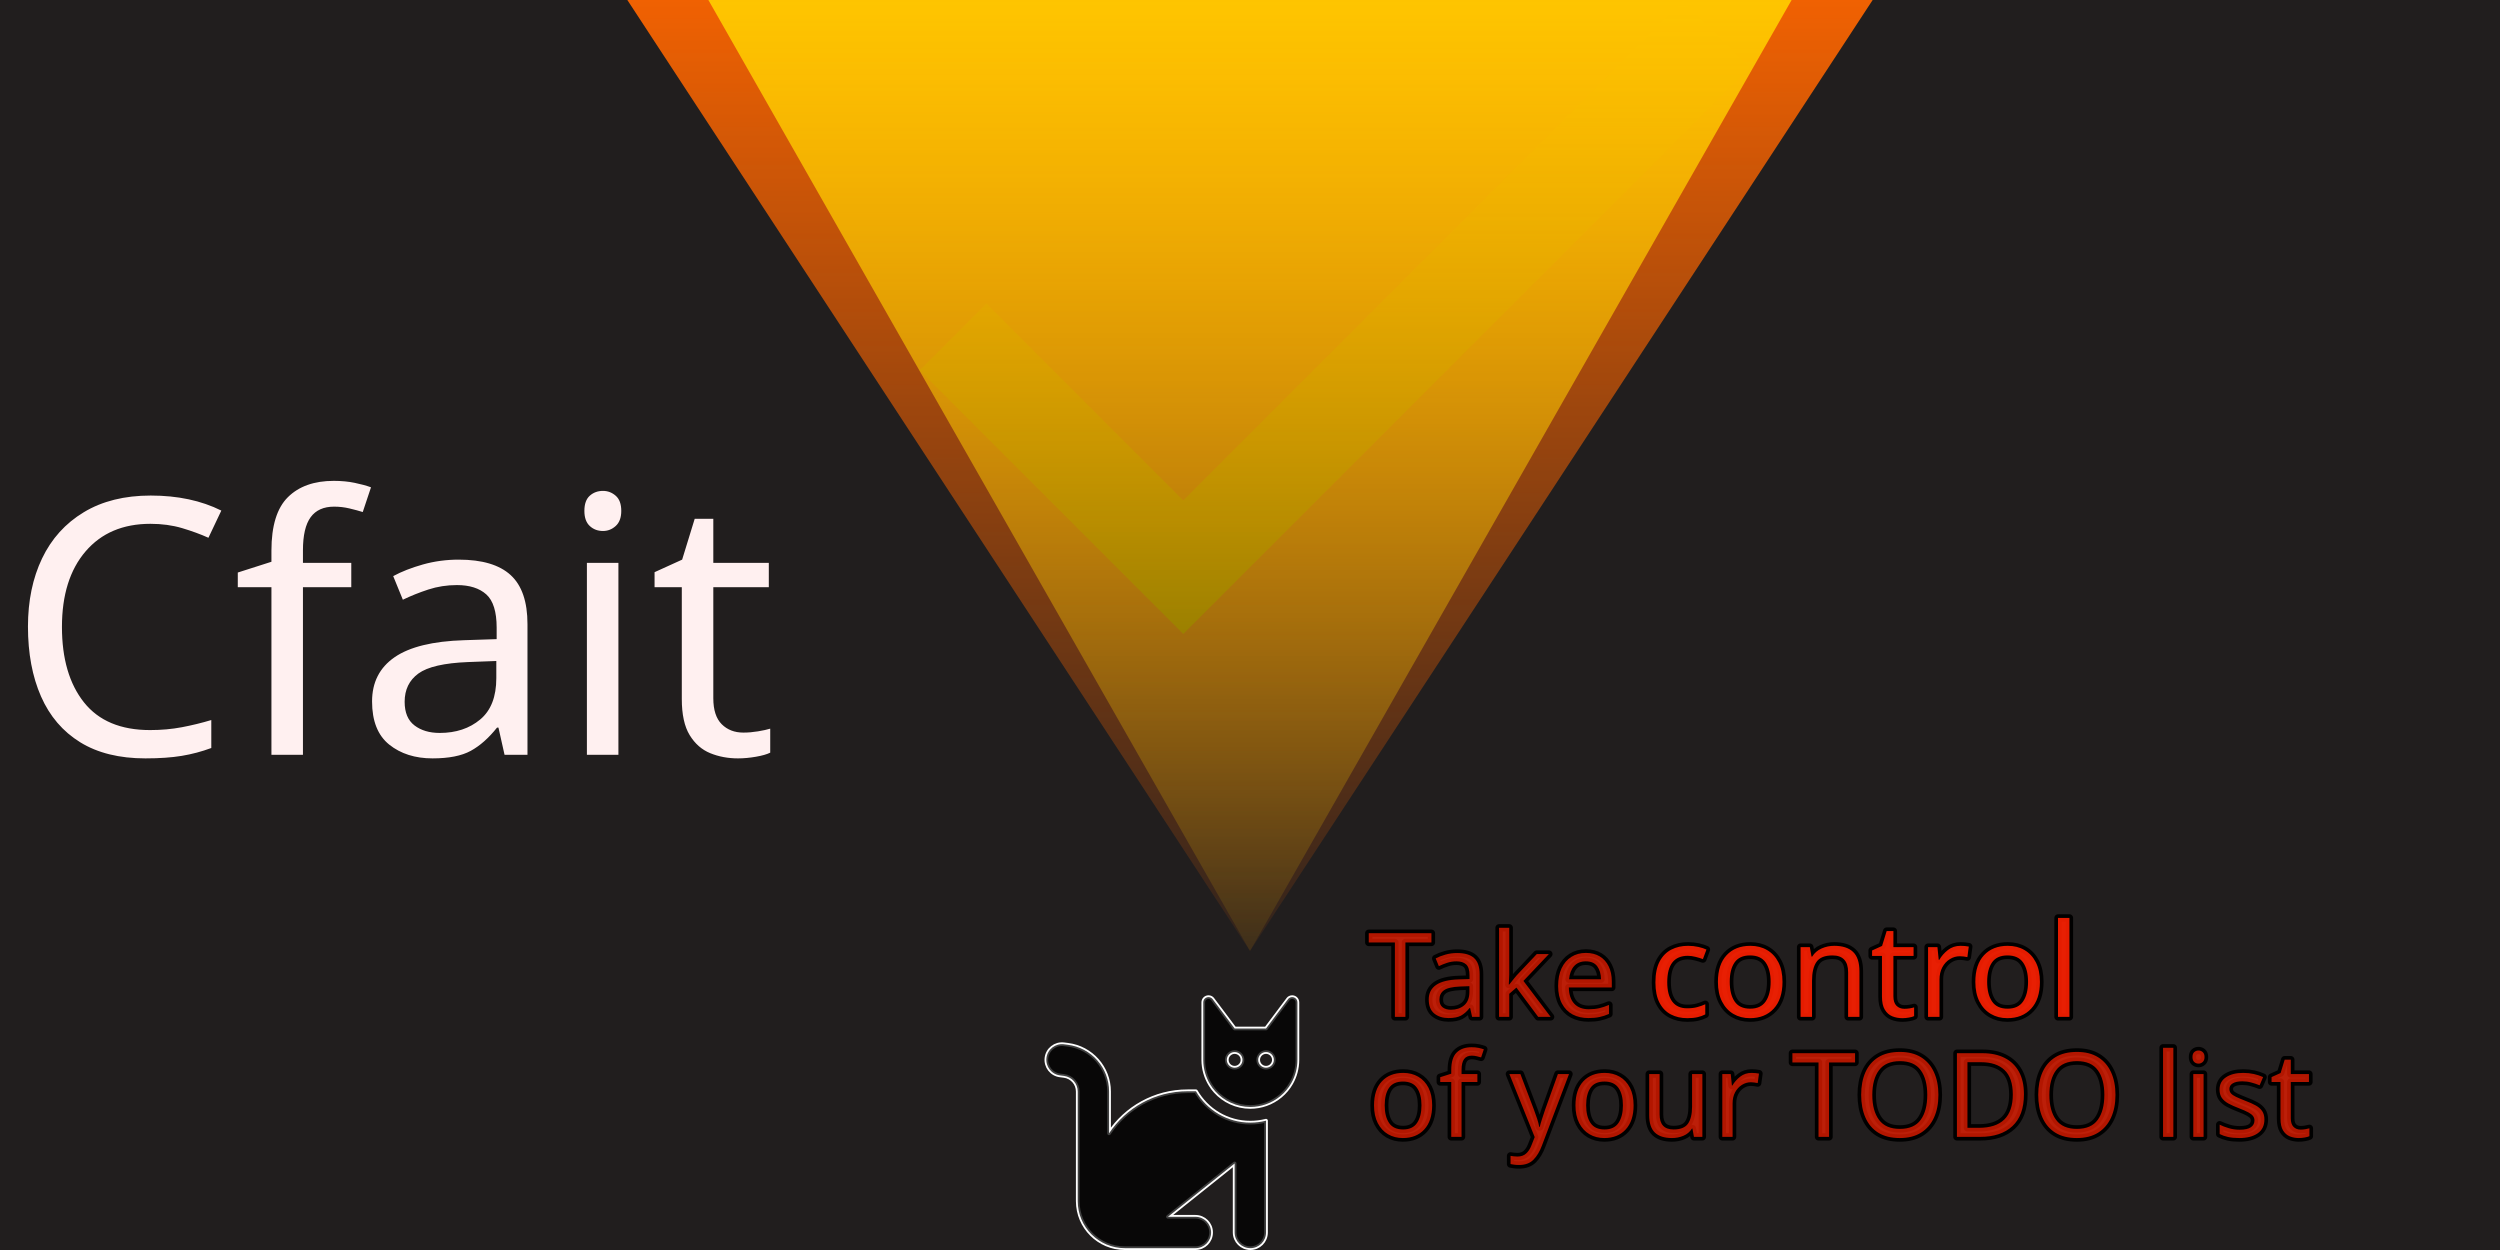
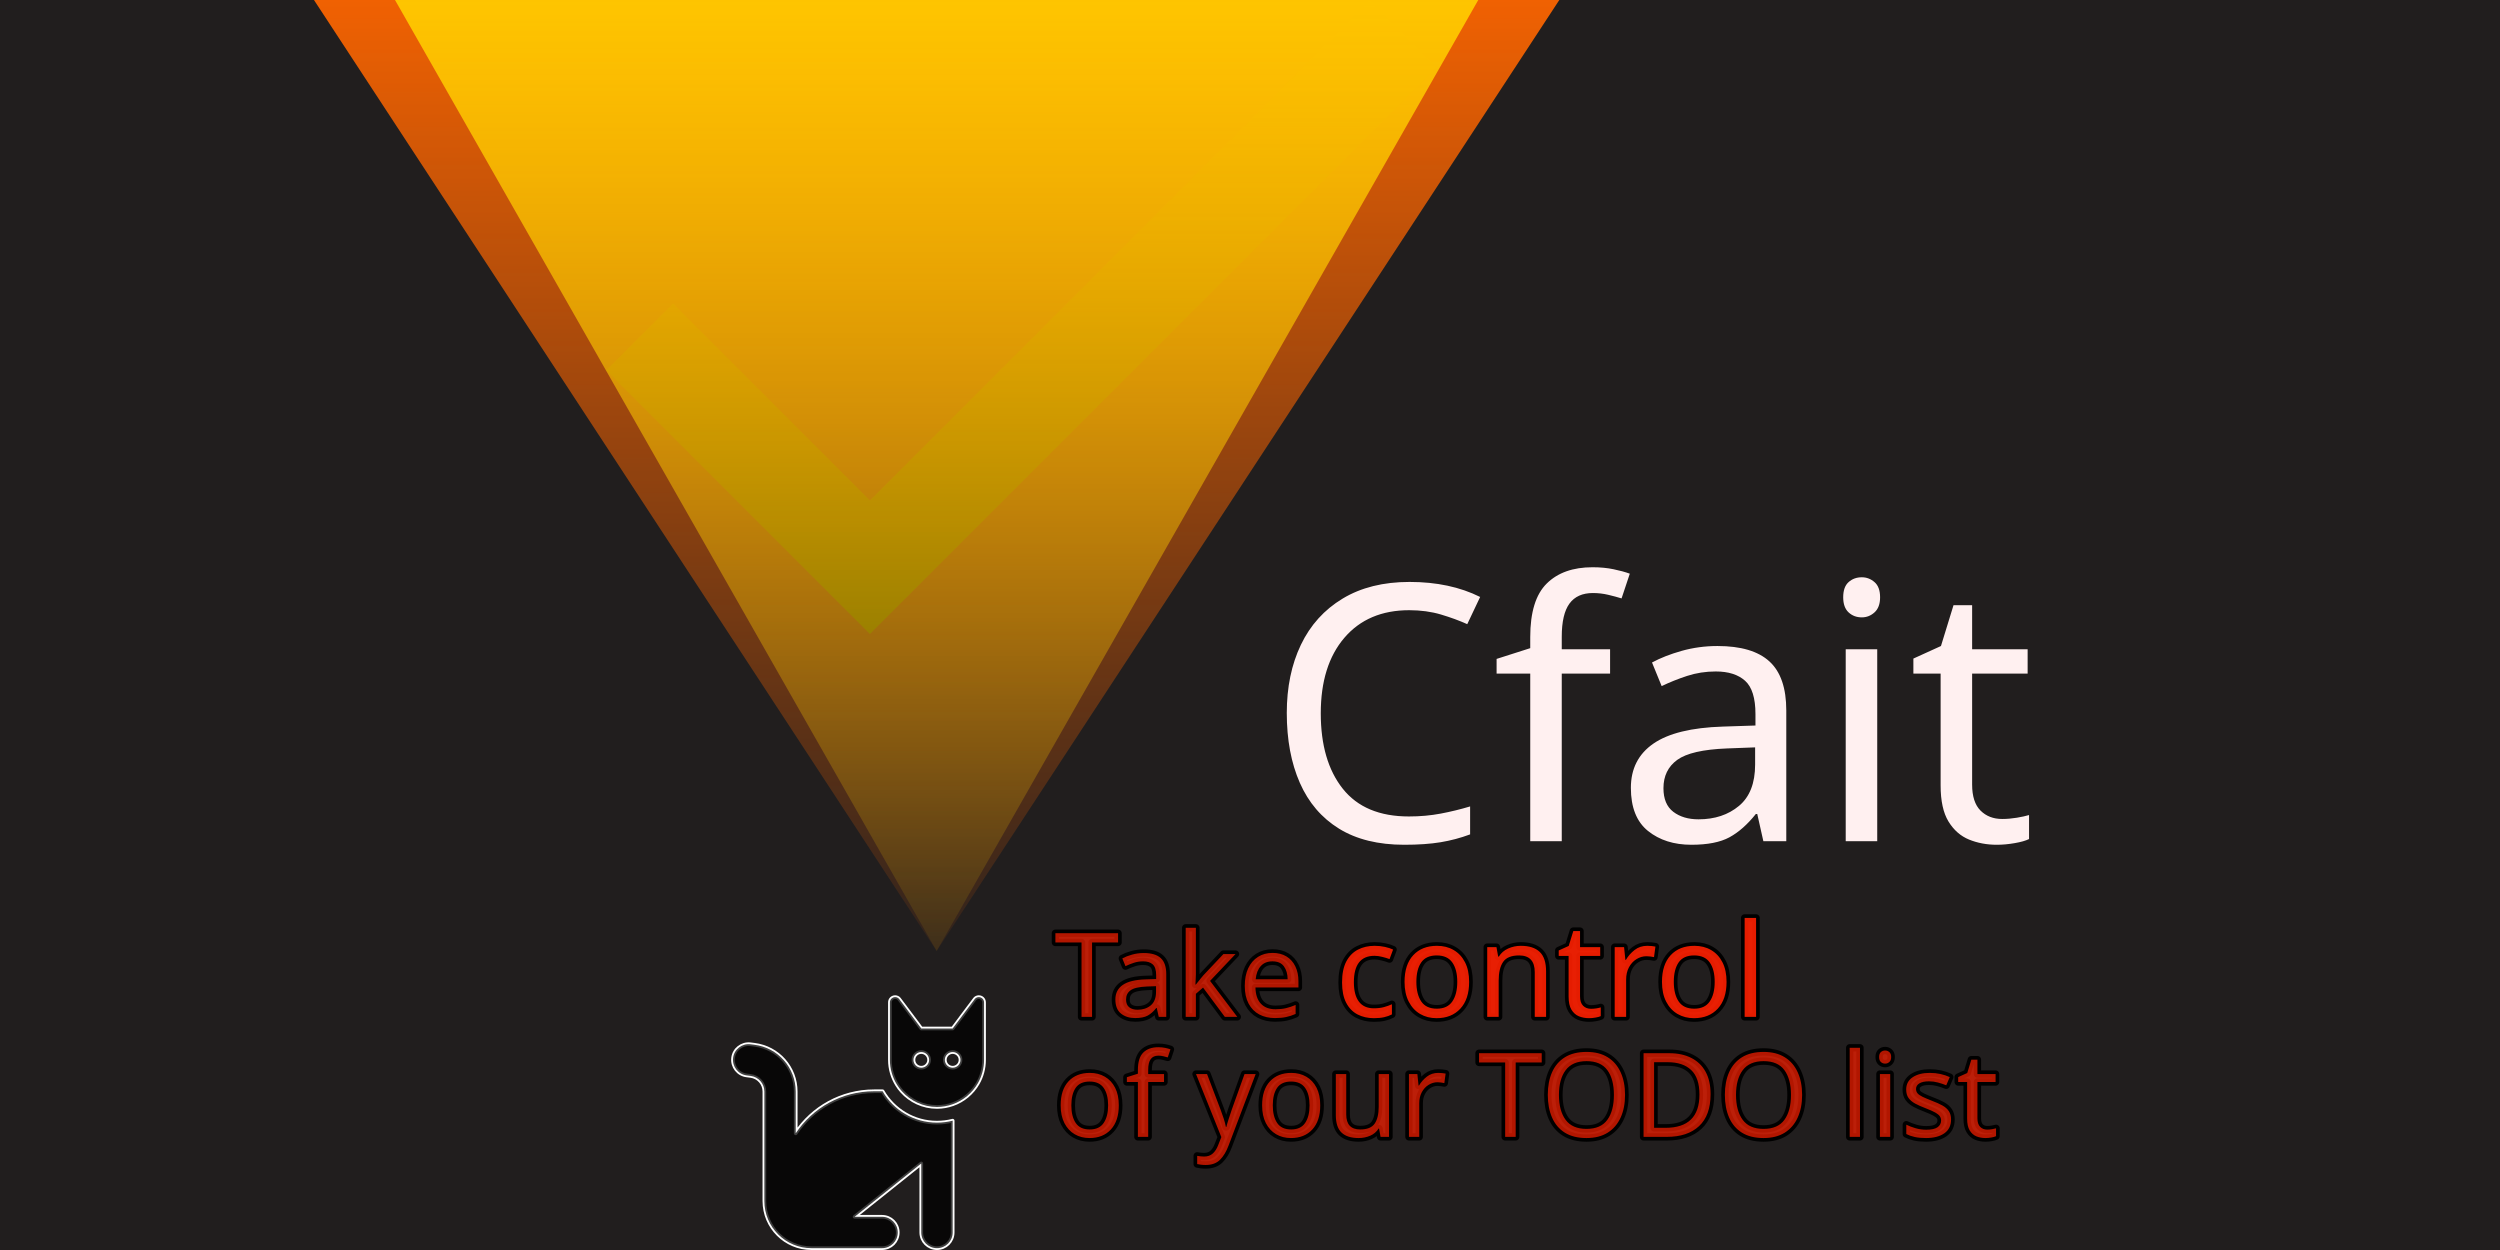
<svg xmlns="http://www.w3.org/2000/svg" xmlns:xlink="http://www.w3.org/1999/xlink" width="1024" height="512" viewBox="0 0 1024 512" version="1.1" id="svg1" xml:space="preserve">
  <defs id="defs1">
    <linearGradient id="swatch36">
      <stop style="stop-color:#000000;stop-opacity:1;" offset="0" id="stop37" />
    </linearGradient>
    <linearGradient id="linearGradient23">
      <stop style="stop-color:#cc3500;stop-opacity:1;" offset="0" id="stop23" />
      <stop style="stop-color:#cc3500;stop-opacity:0;" offset="1" id="stop24" />
    </linearGradient>
    <linearGradient id="swatch74">
      <stop style="stop-color:#008000;stop-opacity:0.887;" offset="0" id="stop74" />
    </linearGradient>
    <linearGradient id="linearGradient71">
      <stop style="stop-color:#ff6600;stop-opacity:1;" offset="0" id="stop71" />
      <stop style="stop-color:#ff6600;stop-opacity:0;" offset="1" id="stop72" />
    </linearGradient>
    <linearGradient id="linearGradient69">
      <stop style="stop-color:#ffcc00;stop-opacity:1;" offset="0" id="stop69" />
      <stop style="stop-color:#ffcc00;stop-opacity:0;" offset="1" id="stop70" />
    </linearGradient>
    <clipPath clipPathUnits="userSpaceOnUse" id="clipPath51">
      <path id="path51" style="stroke-width:0.1;stroke-linecap:square;paint-order:markers fill stroke;stop-color:#000000" d="m 1806.499,-753.523 h 1637.265 v 66.905 H 1806.499 Z" />
    </clipPath>
    <clipPath clipPathUnits="userSpaceOnUse" id="clipPath55">
      <path id="path55" style="stroke-width:0.1;stroke-linecap:square;paint-order:markers fill stroke;stop-color:#000000" d="m 1736.615,-745.573 h 1589.476 v 72.467 H 1736.615 Z" />
    </clipPath>
    <clipPath clipPathUnits="userSpaceOnUse" id="clipPath5">
      <rect style="fill:#000000;stroke:#000000;stroke-width:0;stroke-linejoin:bevel;paint-order:stroke markers fill;stop-color:#000000" id="rect5-4" width="20" height="200" x="530" y="595" />
    </clipPath>
    <clipPath clipPathUnits="userSpaceOnUse" id="clipPath27">
      <rect style="fill:none;stroke:#000000;stroke-width:1;stroke-linecap:butt;stroke-linejoin:bevel;paint-order:stroke markers fill;stop-color:#000000" id="rect28-6" width="46.161" height="39.922" x="86.574" y="420.063" />
    </clipPath>
    <linearGradient id="i" y2="-0.2" gradientUnits="userSpaceOnUse" y1="12.17" x2="25.69" x1="25.68">
      <stop stop-color="#fff" offset="0" id="stop1" />
      <stop stop-opacity="0" stop-color="#fff" offset="1" id="stop2" />
    </linearGradient>
    <linearGradient id="e" x1="25.4" xlink:href="#b" gradientUnits="userSpaceOnUse" y1="3.82" gradientTransform="matrix(1,0,0,0.884,-0.63,0.84)" x2="25.46" y2="9.32" />
    <linearGradient id="h" x1="33.4" xlink:href="#i" gradientUnits="userSpaceOnUse" x2="34.2" y1="36.92" y2="38.1" />
    <linearGradient id="f" xlink:href="#b" gradientUnits="userSpaceOnUse" y1="3.82" gradientTransform="matrix(0.539,0,0,0.512,10.8,-0.58)" x2="0" y2="6.48" />
    <linearGradient id="g" x1="26.1" xlink:href="#i" gradientUnits="userSpaceOnUse" x2="30.81" y1="26.7" y2="42" />
    <linearGradient id="j" y2="37.77" gradientUnits="userSpaceOnUse" y1="40.46" x2="33.66" x1="36">
      <stop stop-color="#7c7c7c" offset="0" id="stop3" />
      <stop stop-color="#b8b8b8" offset="1" id="stop4" />
    </linearGradient>
    <linearGradient id="b">
      <stop stop-color="#97978a" offset="0" id="stop5" />
      <stop stop-color="#c2c2b9" offset=".5" id="stop6" />
      <stop stop-color="#7d7d6f" offset="1" id="stop7" />
    </linearGradient>
    <linearGradient id="n" y2="37.88" gradientUnits="userSpaceOnUse" y1="10.45" x2="33.86" x1="6.11">
      <stop stop-color="#c68827" offset="0" id="stop8" />
      <stop stop-color="#89601f" offset="1" id="stop9" />
    </linearGradient>
    <linearGradient id="k" y2="42.1" gradientUnits="userSpaceOnUse" y1="39.2" x2="39.1" x1="36.81">
      <stop offset="0" id="stop10" />
      <stop stop-opacity="0" offset="1" id="stop11" />
    </linearGradient>
    <linearGradient id="m" y2="39.5" gradientUnits="userSpaceOnUse" y1="18.99" gradientTransform="matrix(1.066,0,0,0.988,-1.56,0.07)" x2="35.79" x1="22.31">
      <stop stop-color="#f0f0ef" offset="0" id="stop12" />
      <stop stop-color="#e8e8e8" offset=".6" id="stop13" />
      <stop stop-color="#fff" offset=".83" id="stop14" />
      <stop stop-color="#d8d8d3" offset="1" id="stop15" />
    </linearGradient>
    <linearGradient id="l" x1="25.4" xlink:href="#b" gradientUnits="userSpaceOnUse" y1="3.82" gradientTransform="matrix(1.053,0,0,1,-1.79,0)" x2="25.46" y2="9.32" />
    <radialGradient id="d" gradientUnits="userSpaceOnUse" cy="45.3" cx="24.65" gradientTransform="matrix(1,0,0,0.111,0,40.3)" r="21">
      <stop stop-color="#646459" offset="0" id="stop16" />
      <stop stop-opacity="0" stop-color="#646459" offset="1" id="stop17" />
    </radialGradient>
    <linearGradient xlink:href="#linearGradient69" id="linearGradient70" x1="256.587" y1="-181.963" x2="256.587" y2="327.514" gradientUnits="userSpaceOnUse" />
    <linearGradient xlink:href="#linearGradient71" id="linearGradient72" x1="256.587" y1="-181.963" x2="256.587" y2="327.514" gradientUnits="userSpaceOnUse" />
    <radialGradient xlink:href="#b" id="radialGradient39" cx="-85.331" cy="274.922" fx="-85.331" fy="274.922" r="165.033" gradientTransform="matrix(1,0,0,0.3334685,25.8871,159.6413)" gradientUnits="userSpaceOnUse" />
  </defs>
-   <g id="layer1" style="display:inline" transform="translate(256)">
-     <rect style="display:inline;fill:#211e1e;fill-opacity:1;stroke:none;stroke-width:1.5;stroke-linecap:round;stroke-linejoin:round;paint-order:stroke markers fill" id="bg" width="1028" height="514" x="-258" y="-1" />
-     <path d="m 230.43,446.981 h 3.434 c 4.439,7.692 12.753,12.854 22.273,12.854 2.209,0 4.378,-0.281 6.427,-0.803 v 0.803 6.427 38.562 c 0,3.555 -2.872,6.427 -6.427,6.427 -3.555,0 -6.427,-2.872 -6.427,-6.427 v -28.278 l -27.314,21.852 h 11.247 c 3.555,0 6.427,2.872 6.427,6.427 0,3.555 -2.872,6.427 -6.427,6.427 H 204.722 c -10.645,0 -19.281,-8.636 -19.281,-19.281 v -44.888 c 0,-3.234 -2.41,-5.985 -5.624,-6.387 l -1.587,-0.201 c -3.535,-0.422 -6.025,-3.635 -5.603,-7.17 0.422,-3.535 3.655,-6.025 7.17,-5.583 l 1.587,0.201 c 9.64,1.205 16.891,9.399 16.891,19.14 v 17.132 c 6.909,-10.383 18.718,-17.232 32.135,-17.232 z m 32.135,5.322 v 0 c -2.008,0.703 -4.178,1.105 -6.427,1.105 -5.704,0 -10.845,-2.49 -14.38,-6.427 v 0 c -0.743,-0.823 -1.406,-1.707 -1.988,-2.651 -1.848,-2.972 -2.912,-6.467 -2.912,-10.203 v 0 -19.281 -4.017 -0.261 c 0,-1.185 0.944,-2.129 2.129,-2.149 h 0.04 c 0.663,0 1.285,0.321 1.687,0.844 v 0.02 l 2.571,3.414 5.463,7.291 0.964,1.285 h 12.854 l 0.964,-1.285 5.463,-7.291 2.571,-3.414 v -0.02 c 0.402,-0.522 1.024,-0.844 1.687,-0.844 h 0.04 c 1.185,0.02 2.129,0.964 2.129,2.149 v 0.261 4.017 19.281 c 0,3.475 -0.924,6.748 -2.531,9.56 -2.269,3.977 -5.945,7.07 -10.323,8.616 z m -9.64,-18.176 c 0,-1.767 -1.446,-3.213 -3.213,-3.213 -1.767,0 -3.213,1.446 -3.213,3.213 0,1.767 1.446,3.213 3.213,3.213 1.767,0 3.213,-1.446 3.213,-3.213 z m 9.64,3.213 c 1.767,0 3.213,-1.446 3.213,-3.213 0,-1.767 -1.446,-3.213 -3.213,-3.213 -1.767,0 -3.213,1.446 -3.213,3.213 0,1.767 1.446,3.213 3.213,3.213 z" id="path1-6" style="display:inline;fill:#000000;fill-opacity:0.751;stroke:#ffffff;stroke-width:1.5;stroke-linecap:round;stroke-linejoin:round;stroke-dasharray:none;stroke-opacity:1;paint-order:stroke markers fill" />
-     <g id="check" transform="matrix(9.667795,0,0,9.667795,54.64252,-107.6999)" style="display:inline;fill:#0e4d00;fill-opacity:1;stroke:#000000;stroke-width:8e-07;stroke-dasharray:none;stroke-opacity:0.606">
+   <rect style="display:inline;fill:#211e1e;fill-opacity:1;stroke:none;stroke-width:1.5;stroke-linecap:round;stroke-linejoin:round;paint-order:stroke markers fill" id="bg" width="1028" height="514" x="-258" y="-1" transform="translate(256)" />
+   <g id="layer1" style="display:inline" transform="translate(231.6469)">
+     <path d="m 126.43,446.981 h 3.434 c 4.439,7.692 12.753,12.854 22.273,12.854 2.209,0 4.378,-0.281 6.427,-0.803 v 0.803 6.427 38.562 c 0,3.555 -2.872,6.427 -6.427,6.427 -3.555,0 -6.427,-2.872 -6.427,-6.427 v -28.278 l -27.314,21.852 h 11.247 c 3.555,0 6.427,2.872 6.427,6.427 0,3.555 -2.872,6.427 -6.427,6.427 H 100.722 c -10.645,0 -19.281,-8.636 -19.281,-19.281 v -44.888 c 0,-3.234 -2.41,-5.985 -5.624,-6.387 l -1.587,-0.201 c -3.535,-0.422 -6.025,-3.635 -5.603,-7.17 0.422,-3.535 3.655,-6.025 7.17,-5.583 l 1.587,0.201 c 9.64,1.205 16.891,9.399 16.891,19.14 v 17.132 c 6.909,-10.383 18.718,-17.232 32.135,-17.232 z m 32.135,5.322 v 0 c -2.008,0.703 -4.178,1.105 -6.427,1.105 -5.704,0 -10.845,-2.49 -14.38,-6.427 v 0 c -0.743,-0.823 -1.406,-1.707 -1.988,-2.651 -1.848,-2.972 -2.912,-6.467 -2.912,-10.203 v 0 -19.281 -4.017 -0.261 c 0,-1.185 0.944,-2.129 2.129,-2.149 h 0.04 c 0.663,0 1.285,0.321 1.687,0.844 v 0.02 l 2.571,3.414 5.463,7.291 0.964,1.285 h 12.854 l 0.964,-1.285 5.463,-7.291 2.571,-3.414 v -0.02 c 0.402,-0.522 1.024,-0.844 1.687,-0.844 h 0.04 c 1.185,0.02 2.129,0.964 2.129,2.149 v 0.261 4.017 19.281 c 0,3.475 -0.924,6.748 -2.531,9.56 -2.269,3.977 -5.945,7.07 -10.323,8.616 z m -9.64,-18.176 c 0,-1.767 -1.446,-3.213 -3.213,-3.213 -1.767,0 -3.213,1.446 -3.213,3.213 0,1.767 1.446,3.213 3.213,3.213 1.767,0 3.213,-1.446 3.213,-3.213 z m 9.64,3.213 c 1.767,0 3.213,-1.446 3.213,-3.213 0,-1.767 -1.446,-3.213 -3.213,-3.213 -1.767,0 -3.213,1.446 -3.213,3.213 0,1.767 1.446,3.213 3.213,3.213 z" id="path1-6" style="display:inline;fill:#000000;fill-opacity:0.751;stroke:#ffffff;stroke-width:1.5;stroke-linecap:round;stroke-linejoin:round;stroke-dasharray:none;stroke-opacity:1;paint-order:stroke markers fill" />
+     <g id="check" transform="matrix(9.667795,0,0,9.667795,-49.35748,-107.6999)" style="display:inline;fill:#0e4d00;fill-opacity:1;stroke:#000000;stroke-width:8e-07;stroke-dasharray:none;stroke-opacity:0.606">
      <path d="M 18,32.34 9.66,24 6.83,26.83 18,38 42,14 39.17,11.17 Z" id="path2-2" style="fill:#0e4d00;fill-opacity:1;stroke:#000000;stroke-width:8e-07;stroke-dasharray:none;stroke-opacity:0.606" />
    </g>
-     <path style="fill:url(#linearGradient72);fill-opacity:1;stroke:#ffcc00;stroke-width:1.1e-07;stroke-linecap:butt;stroke-dasharray:none;stroke-opacity:0.606" id="path66" d="M 256.587,293.386 1.848,-147.835 l 509.478,-1e-5 z" transform="matrix(1.001205,0,0,0.8828514,-0.896057,130.5163)" />
-     <path style="display:inline;fill:url(#linearGradient70);fill-opacity:1;stroke:#ffcc00;stroke-width:1.1e-07;stroke-linecap:butt;stroke-dasharray:none;stroke-opacity:0.606" id="path66-1" d="M 256.587,293.386 1.848,-147.835 l 509.478,-1e-5 z" transform="matrix(0.8708958,0,0,0.8828514,32.53961,130.5163)" />
-     <text xml:space="preserve" style="font-style:normal;font-variant:normal;font-weight:normal;font-stretch:normal;font-size:146.667px;line-height:1;font-family:'Archivo Black';-inkscape-font-specification:'Archivo Black, Normal';font-variant-ligatures:normal;font-variant-caps:normal;font-variant-numeric:normal;font-variant-east-asian:normal;text-align:justify;writing-mode:lr-tb;direction:ltr;text-anchor:start;fill:#fff0f0;fill-opacity:1;stroke:#211e1e;stroke-width:1;stroke-linecap:round;stroke-linejoin:round;stroke-dasharray:none;stroke-opacity:1;paint-order:stroke markers fill" x="-253.5" y="309.167" id="text1">
-       <tspan id="tspan1" x="-253.5" y="309.167" style="font-style:normal;font-variant:normal;font-weight:normal;font-stretch:normal;font-size:146.667px;font-family:'Archivo Black';-inkscape-font-specification:'Archivo Black, Normal';font-variant-ligatures:normal;font-variant-caps:normal;font-variant-numeric:normal;font-variant-east-asian:normal;fill:#fff0f0;fill-opacity:1;stroke:#211e1e;stroke-width:1;stroke-dasharray:none;stroke-opacity:1">Cfait</tspan>
+     <path style="fill:url(#linearGradient72);fill-opacity:1;stroke:#ffcc00;stroke-width:1.1e-07;stroke-linecap:butt;stroke-dasharray:none;stroke-opacity:0.606" id="path66" d="M 256.587,293.386 1.848,-147.835 l 509.478,-1e-5 z" transform="matrix(1.001205,0,0,0.8828514,-104.8961,130.5163)" />
+     <path style="display:inline;fill:url(#linearGradient70);fill-opacity:1;stroke:#ffcc00;stroke-width:1.1e-07;stroke-linecap:butt;stroke-dasharray:none;stroke-opacity:0.606" id="path66-1" d="M 256.587,293.386 1.848,-147.835 l 509.478,-1e-5 z" transform="matrix(0.8708958,0,0,0.8828514,-71.46039,130.5163)" />
+     <text xml:space="preserve" style="font-style:normal;font-variant:normal;font-weight:normal;font-stretch:normal;font-size:146.667px;line-height:1;font-family:'Archivo Black';-inkscape-font-specification:'Archivo Black, Normal';font-variant-ligatures:normal;font-variant-caps:normal;font-variant-numeric:normal;font-variant-east-asian:normal;text-align:justify;writing-mode:lr-tb;direction:ltr;text-anchor:start;fill:#fff0f0;fill-opacity:1;stroke:#211e1e;stroke-width:1;stroke-linecap:round;stroke-linejoin:round;stroke-dasharray:none;stroke-opacity:1;paint-order:stroke markers fill" x="286.465" y="344.546" id="text1">
+       <tspan id="tspan1" x="286.465" y="344.546" style="font-style:normal;font-variant:normal;font-weight:normal;font-stretch:normal;font-size:146.667px;font-family:'Archivo Black';-inkscape-font-specification:'Archivo Black, Normal';font-variant-ligatures:normal;font-variant-caps:normal;font-variant-numeric:normal;font-variant-east-asian:normal;fill:#fff0f0;fill-opacity:1;stroke:#211e1e;stroke-width:1;stroke-dasharray:none;stroke-opacity:1">Cfait</tspan>
    </text>
-     <text xml:space="preserve" style="font-style:normal;font-variant:normal;font-weight:normal;font-stretch:normal;font-size:48px;line-height:1;font-family:'ShureTechMono Nerd Font';-inkscape-font-specification:'ShureTechMono Nerd Font, Normal';font-variant-ligatures:normal;font-variant-caps:normal;font-variant-numeric:normal;font-variant-east-asian:normal;text-align:justify;writing-mode:lr-tb;direction:ltr;text-anchor:start;fill:#ff2000;fill-opacity:0.699;stroke:#000000;stroke-width:3;stroke-linecap:round;stroke-linejoin:round;stroke-dasharray:none;stroke-opacity:1;paint-order:stroke fill markers" x="304.161" y="416.516" id="text5">
-       <tspan id="tspan5" x="304.161" y="416.516" style="font-style:normal;font-variant:normal;font-weight:normal;font-stretch:normal;font-size:48px;font-family:'ShureTechMono Nerd Font';-inkscape-font-specification:'ShureTechMono Nerd Font, Normal';font-variant-ligatures:normal;font-variant-caps:normal;font-variant-numeric:normal;font-variant-east-asian:normal;fill:#ff2000;fill-opacity:0.699;stroke:#000000;stroke-width:3;stroke-dasharray:none;stroke-opacity:1;paint-order:stroke fill markers">Take <tspan style="font-style:normal;font-variant:normal;font-weight:normal;font-stretch:normal;font-size:53.333px;font-family:'ShureTechMono Nerd Font';-inkscape-font-specification:'ShureTechMono Nerd Font, Normal';font-variant-ligatures:normal;font-variant-caps:normal;font-variant-numeric:normal;font-variant-east-asian:normal;fill:#ff2000;fill-opacity:0.896;stroke:#000000;stroke-width:3;stroke-dasharray:none;stroke-opacity:1;paint-order:stroke fill markers" id="tspan7">control</tspan>
+     <text xml:space="preserve" style="font-style:normal;font-variant:normal;font-weight:normal;font-stretch:normal;font-size:48px;line-height:1;font-family:'ShureTechMono Nerd Font';-inkscape-font-specification:'ShureTechMono Nerd Font, Normal';font-variant-ligatures:normal;font-variant-caps:normal;font-variant-numeric:normal;font-variant-east-asian:normal;text-align:justify;writing-mode:lr-tb;direction:ltr;text-anchor:start;fill:#ff2000;fill-opacity:0.699;stroke:#000000;stroke-width:3;stroke-linecap:round;stroke-linejoin:round;stroke-dasharray:none;stroke-opacity:1;paint-order:stroke fill markers" x="200.161" y="416.516" id="text5">
+       <tspan id="tspan5" x="200.161" y="416.516" style="font-style:normal;font-variant:normal;font-weight:normal;font-stretch:normal;font-size:48px;font-family:'ShureTechMono Nerd Font';-inkscape-font-specification:'ShureTechMono Nerd Font, Normal';font-variant-ligatures:normal;font-variant-caps:normal;font-variant-numeric:normal;font-variant-east-asian:normal;fill:#ff2000;fill-opacity:0.699;stroke:#000000;stroke-width:3;stroke-dasharray:none;stroke-opacity:1;paint-order:stroke fill markers">Take <tspan style="font-style:normal;font-variant:normal;font-weight:normal;font-stretch:normal;font-size:53.333px;font-family:'ShureTechMono Nerd Font';-inkscape-font-specification:'ShureTechMono Nerd Font, Normal';font-variant-ligatures:normal;font-variant-caps:normal;font-variant-numeric:normal;font-variant-east-asian:normal;fill:#ff2000;fill-opacity:0.896;stroke:#000000;stroke-width:3;stroke-dasharray:none;stroke-opacity:1;paint-order:stroke fill markers" id="tspan7">control</tspan>
      </tspan>
-       <tspan x="304.161" y="465.661" id="tspan6" style="font-style:normal;font-variant:normal;font-weight:normal;font-stretch:normal;font-size:48px;font-family:'ShureTechMono Nerd Font';-inkscape-font-specification:'ShureTechMono Nerd Font, Normal';font-variant-ligatures:normal;font-variant-caps:normal;font-variant-numeric:normal;font-variant-east-asian:normal;fill:#ff2000;fill-opacity:0.699;stroke:#000000;stroke-width:3;stroke-dasharray:none;stroke-opacity:1;paint-order:stroke fill markers">of your TODO list</tspan>
+       <tspan x="200.161" y="465.661" id="tspan6" style="font-style:normal;font-variant:normal;font-weight:normal;font-stretch:normal;font-size:48px;font-family:'ShureTechMono Nerd Font';-inkscape-font-specification:'ShureTechMono Nerd Font, Normal';font-variant-ligatures:normal;font-variant-caps:normal;font-variant-numeric:normal;font-variant-east-asian:normal;fill:#ff2000;fill-opacity:0.699;stroke:#000000;stroke-width:3;stroke-dasharray:none;stroke-opacity:1;paint-order:stroke fill markers">of your TODO list</tspan>
    </text>
  </g>
</svg>
